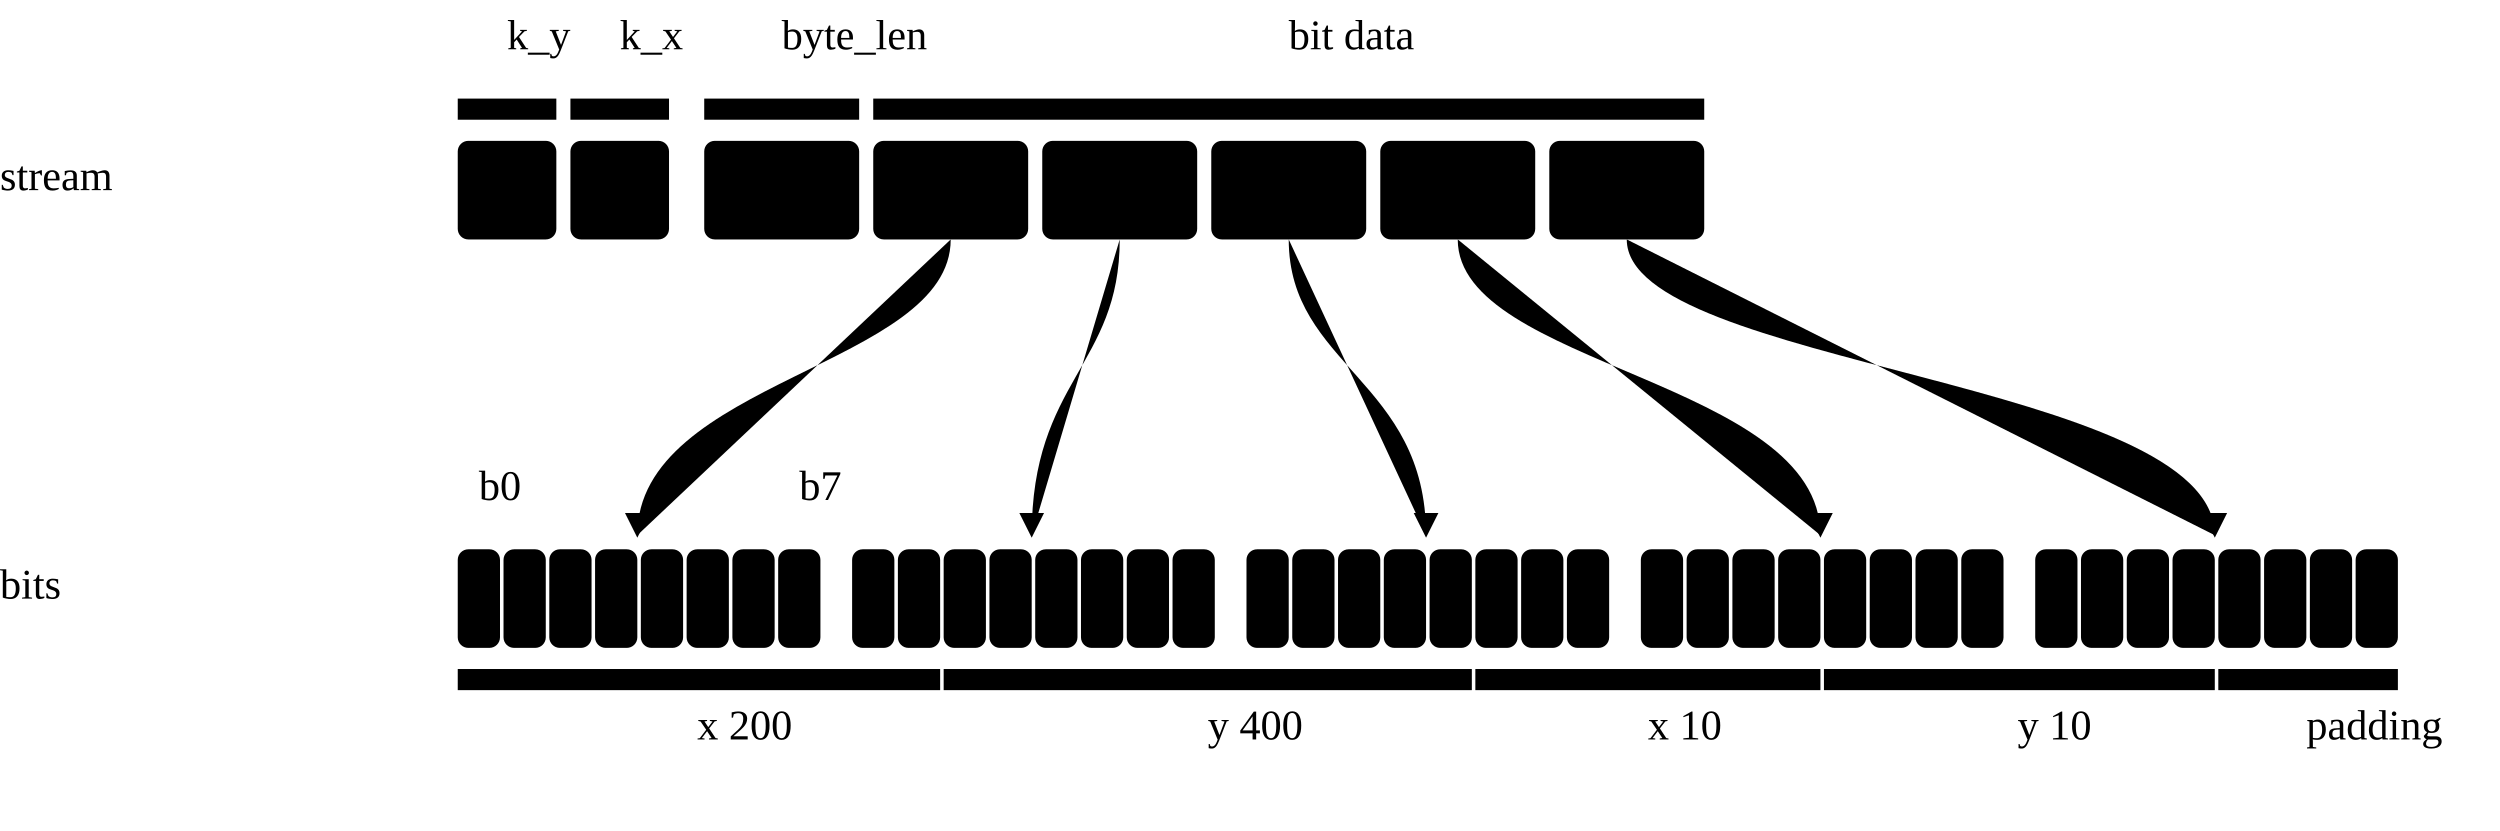
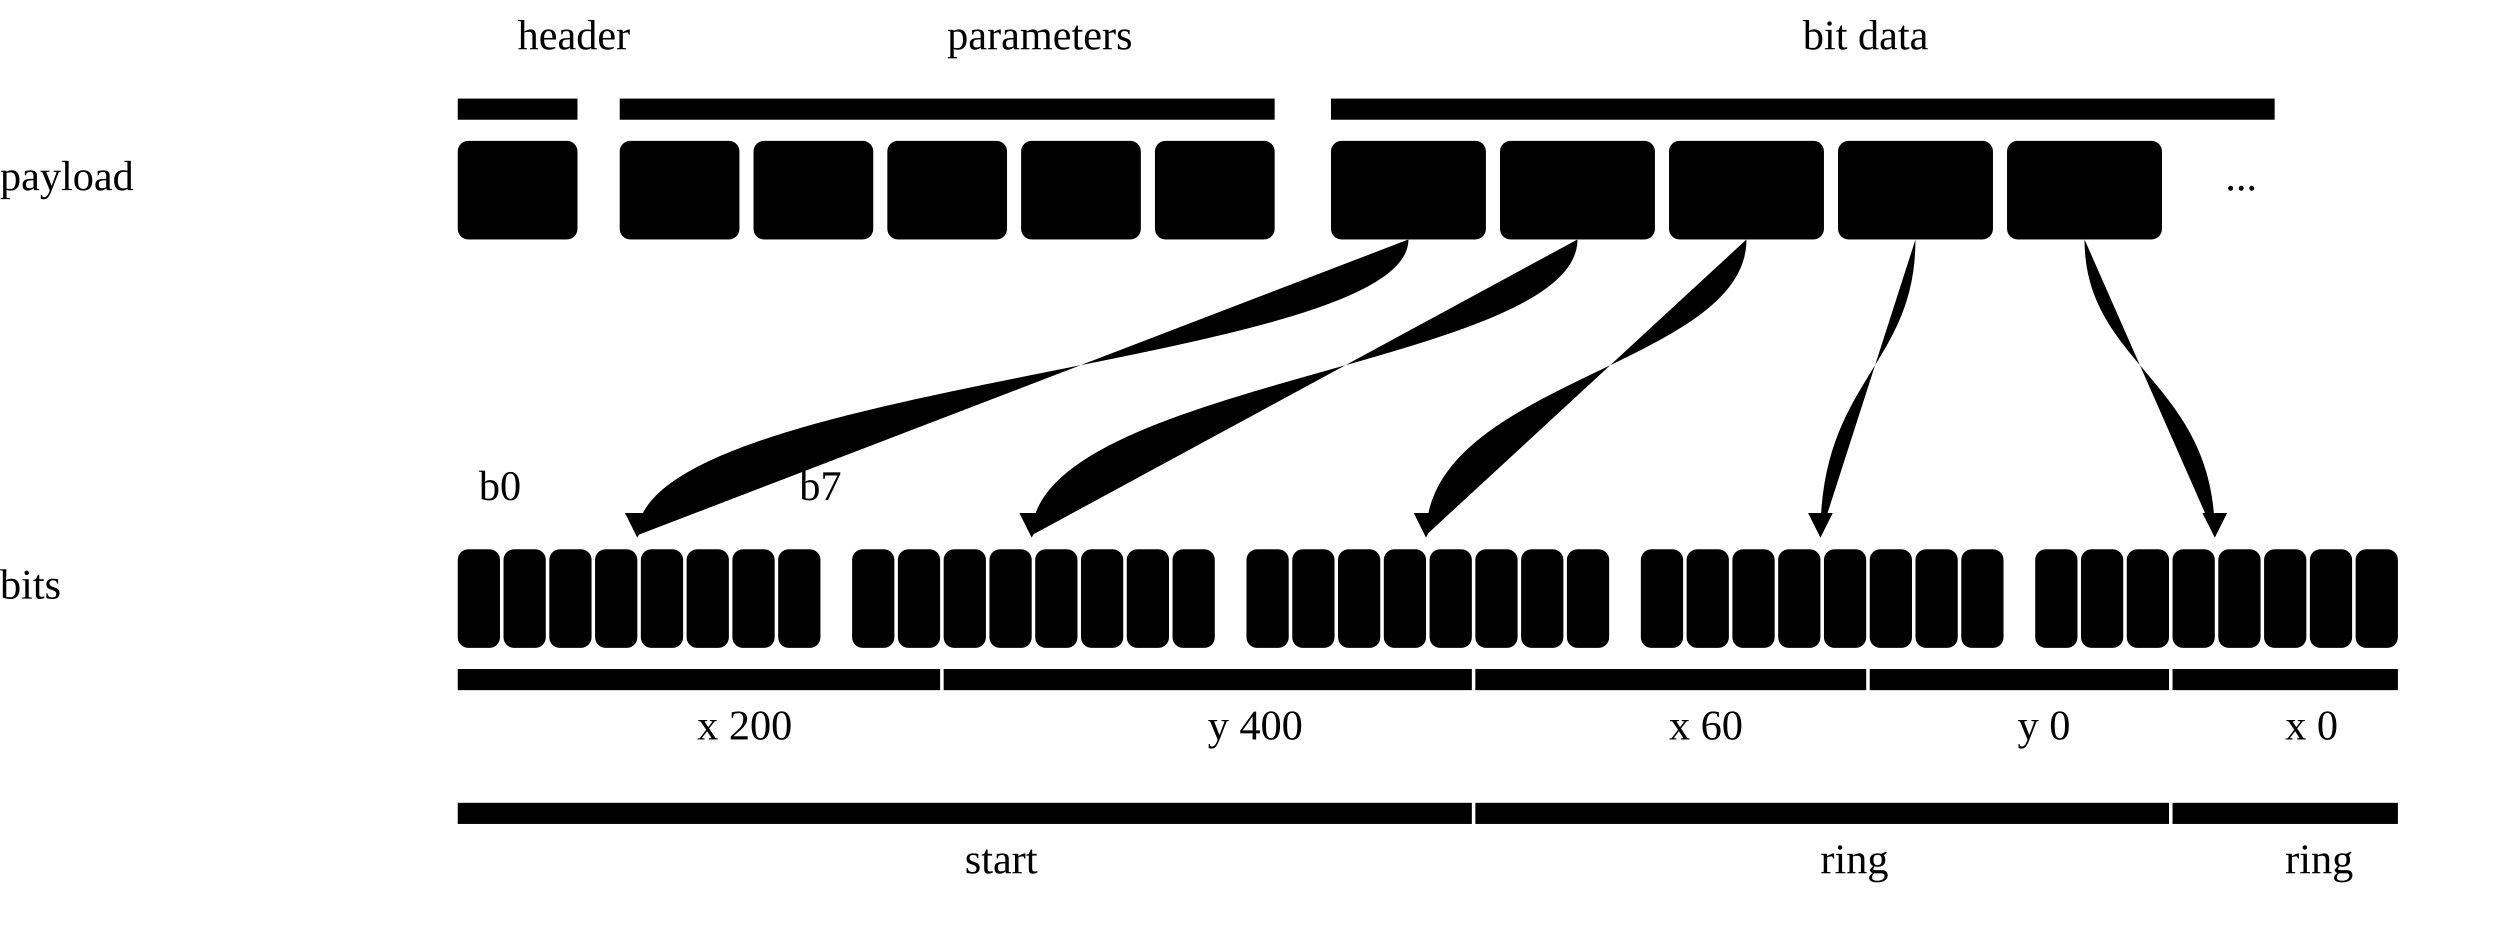
- <svg xmlns="http://www.w3.org/2000/svg" class="mlt-diagram" viewBox="0 0 710 236" role="img" aria-label="A Rice stream: the parameter byte 76 with k_x 6 in the low nibble and k_y 7 in the high nibble, byte_len 05, then five bytes of bit data 88 20 A4 52 01. Each byte is unpacked bit 0 first, and the codewords of 200, 400, 10 and 10 run across the byte boundaries, followed by zero padding">
+ <svg xmlns="http://www.w3.org/2000/svg" class="mlt-diagram" viewBox="0 0 710 268" role="img" aria-label="The payload of the example: the header 05, the parameter bytes 76 for start, 54 for ring, 00 for corner, 03 for line second and 10 for line, each with k_x in the low nibble and k_y in the high nibble, then the bit data 88 20 04 39 08 and five more bytes. The first five bytes are unpacked bit 0 first: the codewords of the start vertex 200 and 400 with k 6 and 7, then the first ring vertex 60 and 0 with k 4 and 5, then the x of the second ring vertex, 0, run across the byte boundaries in vertex order">
  <defs>
    <marker id="rs" viewBox="0 0 10 10" refX="9" refY="5" markerWidth="7" markerHeight="7" orient="auto-start-reverse">
      <path class="head" d="M0 0L10 5L0 10z" />
    </marker>
  </defs>
-   <text class="row" x="0" y="54">stream</text>
+   <text class="row" x="0" y="54">payload</text>
  <text class="row" x="0" y="170">bits</text>
-   <text class="muted small mid" x="144" y="14">k_y</text>
-   <rect class="f1" x="130" y="40" width="28" height="28" rx="3" />
-   <text class="cell" x="144" y="54">7</text>
-   <text class="muted small mid" x="176" y="14">k_x</text>
-   <rect class="f0" x="162" y="40" width="28" height="28" rx="3" />
-   <text class="cell" x="176" y="54">6</text>
-   <path class="bracket" d="M130 34V28H158V34" />
-   <path class="bracket" d="M162 34V28H190V34" />
-   <text class="muted small mid" x="222" y="14">byte_len</text>
-   <path class="bracket" d="M200 34V28H244V34" />
-   <rect class="plain" x="200" y="40" width="44" height="28" rx="3" />
-   <text class="cell" x="222" y="54">05</text>
-   <text class="muted small mid" x="366" y="14">bit data</text>
-   <path class="bracket" d="M248 34V28H484V34" />
-   <rect class="plain" x="248" y="40" width="44" height="28" rx="3" />
-   <text class="cell" x="270" y="54">88</text>
-   <path class="link" d="M270 68C270 104 181 108 181 152" marker-end="url(#rs)" />
-   <rect class="plain" x="296" y="40" width="44" height="28" rx="3" />
-   <text class="cell" x="318" y="54">20</text>
-   <path class="link" d="M318 68C318 104 293 108 293 152" marker-end="url(#rs)" />
-   <rect class="plain" x="344" y="40" width="44" height="28" rx="3" />
-   <text class="cell" x="366" y="54">A4</text>
-   <path class="link" d="M366 68C366 104 405 108 405 152" marker-end="url(#rs)" />
-   <rect class="plain" x="392" y="40" width="44" height="28" rx="3" />
-   <text class="cell" x="414" y="54">52</text>
-   <path class="link" d="M414 68C414 104 517 108 517 152" marker-end="url(#rs)" />
-   <rect class="plain" x="440" y="40" width="44" height="28" rx="3" />
-   <text class="cell" x="462" y="54">01</text>
-   <path class="link" d="M462 68C462 104 629 108 629 152" marker-end="url(#rs)" />
+   <rect class="plain" x="130" y="40" width="34" height="28" rx="3" />
+   <text class="cell" x="147" y="54">05</text>
+   <text class="muted small mid" x="147" y="14">header</text>
+   <path class="bracket" d="M130 34V28H164V34" />
+   <rect class="plain" x="176" y="40" width="34" height="28" rx="3" />
+   <text class="cell" x="193" y="54">76</text>
+   <rect class="plain" x="214" y="40" width="34" height="28" rx="3" />
+   <text class="cell" x="231" y="54">54</text>
+   <rect class="plain" x="252" y="40" width="34" height="28" rx="3" />
+   <text class="cell" x="269" y="54">00</text>
+   <rect class="plain" x="290" y="40" width="34" height="28" rx="3" />
+   <text class="cell" x="307" y="54">03</text>
+   <rect class="plain" x="328" y="40" width="34" height="28" rx="3" />
+   <text class="cell" x="345" y="54">10</text>
+   <text class="muted small mid" x="269" y="14">parameters</text>
+   <path class="bracket" d="M176 34V28H362V34" />
+   <rect class="plain" x="378" y="40" width="44" height="28" rx="3" />
+   <text class="cell" x="400" y="54">88</text>
+   <path class="link" d="M400 68C400 104 181 108 181 152" marker-end="url(#rs)" />
+   <rect class="plain" x="426" y="40" width="44" height="28" rx="3" />
+   <text class="cell" x="448" y="54">20</text>
+   <path class="link" d="M448 68C448 104 293 108 293 152" marker-end="url(#rs)" />
+   <rect class="plain" x="474" y="40" width="44" height="28" rx="3" />
+   <text class="cell" x="496" y="54">04</text>
+   <path class="link" d="M496 68C496 104 405 108 405 152" marker-end="url(#rs)" />
+   <rect class="plain" x="522" y="40" width="44" height="28" rx="3" />
+   <text class="cell" x="544" y="54">39</text>
+   <path class="link" d="M544 68C544 104 517 108 517 152" marker-end="url(#rs)" />
+   <rect class="plain" x="570" y="40" width="44" height="28" rx="3" />
+   <text class="cell" x="592" y="54">08</text>
+   <path class="link" d="M592 68C592 104 629 108 629 152" marker-end="url(#rs)" />
+   <text class="muted cell" x="632" y="54">...</text>
+   <text class="muted small mid" x="512" y="14">bit data</text>
+   <path class="bracket" d="M378 34V28H646V34" />
  <text class="muted small mid" x="136" y="142">b0</text>
  <text class="muted small mid" x="227" y="142">b7</text>
  <rect class="f0" x="130" y="156" width="12" height="28" rx="3" />
  <text class="cell small" x="136.0" y="170">0</text>
  <rect class="f0" x="143" y="156" width="12" height="28" rx="3" />
  <text class="cell small" x="149.0" y="170">0</text>
  <rect class="f0" x="156" y="156" width="12" height="28" rx="3" />
  <text class="cell small" x="162.0" y="170">0</text>
  <rect class="f0" x="169" y="156" width="12" height="28" rx="3" />
  <text class="cell small" x="175.0" y="170">1</text>
  <rect class="f0" x="182" y="156" width="12" height="28" rx="3" />
  <text class="cell small" x="188.0" y="170">0</text>
  <rect class="f0" x="195" y="156" width="12" height="28" rx="3" />
  <text class="cell small" x="201.0" y="170">0</text>
  <rect class="f0" x="208" y="156" width="12" height="28" rx="3" />
  <text class="cell small" x="214.0" y="170">0</text>
  <rect class="f0" x="221" y="156" width="12" height="28" rx="3" />
  <text class="cell small" x="227.0" y="170">1</text>
  <rect class="f0" x="242" y="156" width="12" height="28" rx="3" />
  <text class="cell small" x="248.0" y="170">0</text>
  <rect class="f0" x="255" y="156" width="12" height="28" rx="3" />
  <text class="cell small" x="261.0" y="170">0</text>
  <rect class="f1" x="268" y="156" width="12" height="28" rx="3" />
  <text class="cell small" x="274.0" y="170">0</text>
  <rect class="f1" x="281" y="156" width="12" height="28" rx="3" />
  <text class="cell small" x="287.0" y="170">0</text>
  <rect class="f1" x="294" y="156" width="12" height="28" rx="3" />
  <text class="cell small" x="300.0" y="170">0</text>
  <rect class="f1" x="307" y="156" width="12" height="28" rx="3" />
  <text class="cell small" x="313.0" y="170">1</text>
  <rect class="f1" x="320" y="156" width="12" height="28" rx="3" />
  <text class="cell small" x="326.0" y="170">0</text>
  <rect class="f1" x="333" y="156" width="12" height="28" rx="3" />
  <text class="cell small" x="339.0" y="170">0</text>
  <rect class="f1" x="354" y="156" width="12" height="28" rx="3" />
  <text class="cell small" x="360.0" y="170">0</text>
  <rect class="f1" x="367" y="156" width="12" height="28" rx="3" />
  <text class="cell small" x="373.0" y="170">0</text>
  <rect class="f1" x="380" y="156" width="12" height="28" rx="3" />
  <text class="cell small" x="386.0" y="170">1</text>
  <rect class="f1" x="393" y="156" width="12" height="28" rx="3" />
  <text class="cell small" x="399.0" y="170">0</text>
  <rect class="f1" x="406" y="156" width="12" height="28" rx="3" />
  <text class="cell small" x="412.0" y="170">0</text>
  <rect class="f0" x="419" y="156" width="12" height="28" rx="3" />
-   <text class="cell small" x="425.0" y="170">1</text>
+   <text class="cell small" x="425.0" y="170">0</text>
  <rect class="f0" x="432" y="156" width="12" height="28" rx="3" />
  <text class="cell small" x="438.0" y="170">0</text>
  <rect class="f0" x="445" y="156" width="12" height="28" rx="3" />
-   <text class="cell small" x="451.0" y="170">1</text>
+   <text class="cell small" x="451.0" y="170">0</text>
  <rect class="f0" x="466" y="156" width="12" height="28" rx="3" />
-   <text class="cell small" x="472.0" y="170">0</text>
+   <text class="cell small" x="472.0" y="170">1</text>
  <rect class="f0" x="479" y="156" width="12" height="28" rx="3" />
-   <text class="cell small" x="485.0" y="170">1</text>
+   <text class="cell small" x="485.0" y="170">0</text>
  <rect class="f0" x="492" y="156" width="12" height="28" rx="3" />
  <text class="cell small" x="498.0" y="170">0</text>
  <rect class="f0" x="505" y="156" width="12" height="28" rx="3" />
-   <text class="cell small" x="511.0" y="170">0</text>
-   <rect class="f1" x="518" y="156" width="12" height="28" rx="3" />
+   <text class="cell small" x="511.0" y="170">1</text>
+   <rect class="f0" x="518" y="156" width="12" height="28" rx="3" />
  <text class="cell small" x="524.0" y="170">1</text>
  <rect class="f1" x="531" y="156" width="12" height="28" rx="3" />
-   <text class="cell small" x="537.0" y="170">0</text>
+   <text class="cell small" x="537.0" y="170">1</text>
  <rect class="f1" x="544" y="156" width="12" height="28" rx="3" />
-   <text class="cell small" x="550.0" y="170">1</text>
+   <text class="cell small" x="550.0" y="170">0</text>
  <rect class="f1" x="557" y="156" width="12" height="28" rx="3" />
  <text class="cell small" x="563.0" y="170">0</text>
  <rect class="f1" x="578" y="156" width="12" height="28" rx="3" />
-   <text class="cell small" x="584.0" y="170">1</text>
+   <text class="cell small" x="584.0" y="170">0</text>
  <rect class="f1" x="591" y="156" width="12" height="28" rx="3" />
  <text class="cell small" x="597.0" y="170">0</text>
  <rect class="f1" x="604" y="156" width="12" height="28" rx="3" />
  <text class="cell small" x="610.0" y="170">0</text>
-   <rect class="f1" x="617" y="156" width="12" height="28" rx="3" />
-   <text class="cell small" x="623.0" y="170">0</text>
-   <rect class="plain" x="630" y="156" width="12" height="28" rx="3" />
-   <text class="cell small muted" x="636.0" y="170">0</text>
-   <rect class="plain" x="643" y="156" width="12" height="28" rx="3" />
-   <text class="cell small muted" x="649.0" y="170">0</text>
-   <rect class="plain" x="656" y="156" width="12" height="28" rx="3" />
-   <text class="cell small muted" x="662.0" y="170">0</text>
-   <rect class="plain" x="669" y="156" width="12" height="28" rx="3" />
-   <text class="cell small muted" x="675.0" y="170">0</text>
+   <rect class="f0" x="617" y="156" width="12" height="28" rx="3" />
+   <text class="cell small" x="623.0" y="170">1</text>
+   <rect class="f0" x="630" y="156" width="12" height="28" rx="3" />
+   <text class="cell small" x="636.0" y="170">0</text>
+   <rect class="f0" x="643" y="156" width="12" height="28" rx="3" />
+   <text class="cell small" x="649.0" y="170">0</text>
+   <rect class="f0" x="656" y="156" width="12" height="28" rx="3" />
+   <text class="cell small" x="662.0" y="170">0</text>
+   <rect class="f0" x="669" y="156" width="12" height="28" rx="3" />
+   <text class="cell small" x="675.0" y="170">0</text>
  <path class="bracket" d="M130 190V196H267V190" />
  <text class="muted small mid" x="198" y="210">x 200</text>
  <path class="bracket" d="M268 190V196H418V190" />
  <text class="muted small mid" x="343" y="210">y 400</text>
-   <path class="bracket" d="M419 190V196H517V190" />
-   <text class="muted small mid" x="468" y="210">x 10</text>
-   <path class="bracket" d="M518 190V196H629V190" />
-   <text class="muted small mid" x="573" y="210">y 10</text>
-   <path class="bracket" d="M630 190V196H681V190" />
-   <text class="muted small mid" x="655" y="210">padding</text>
+   <path class="bracket" d="M419 190V196H530V190" />
+   <text class="muted small mid" x="474" y="210">x 60</text>
+   <path class="bracket" d="M531 190V196H616V190" />
+   <text class="muted small mid" x="573" y="210">y 0</text>
+   <path class="bracket" d="M617 190V196H681V190" />
+   <text class="muted small mid" x="649" y="210">x 0</text>
+   <path class="bracket" d="M130 228V234H418V228" />
+   <text class="muted small mid" x="274" y="248">start</text>
+   <path class="bracket" d="M419 228V234H616V228" />
+   <text class="muted small mid" x="517" y="248">ring</text>
+   <path class="bracket" d="M617 228V234H681V228" />
+   <text class="muted small mid" x="649" y="248">ring</text>
</svg>
